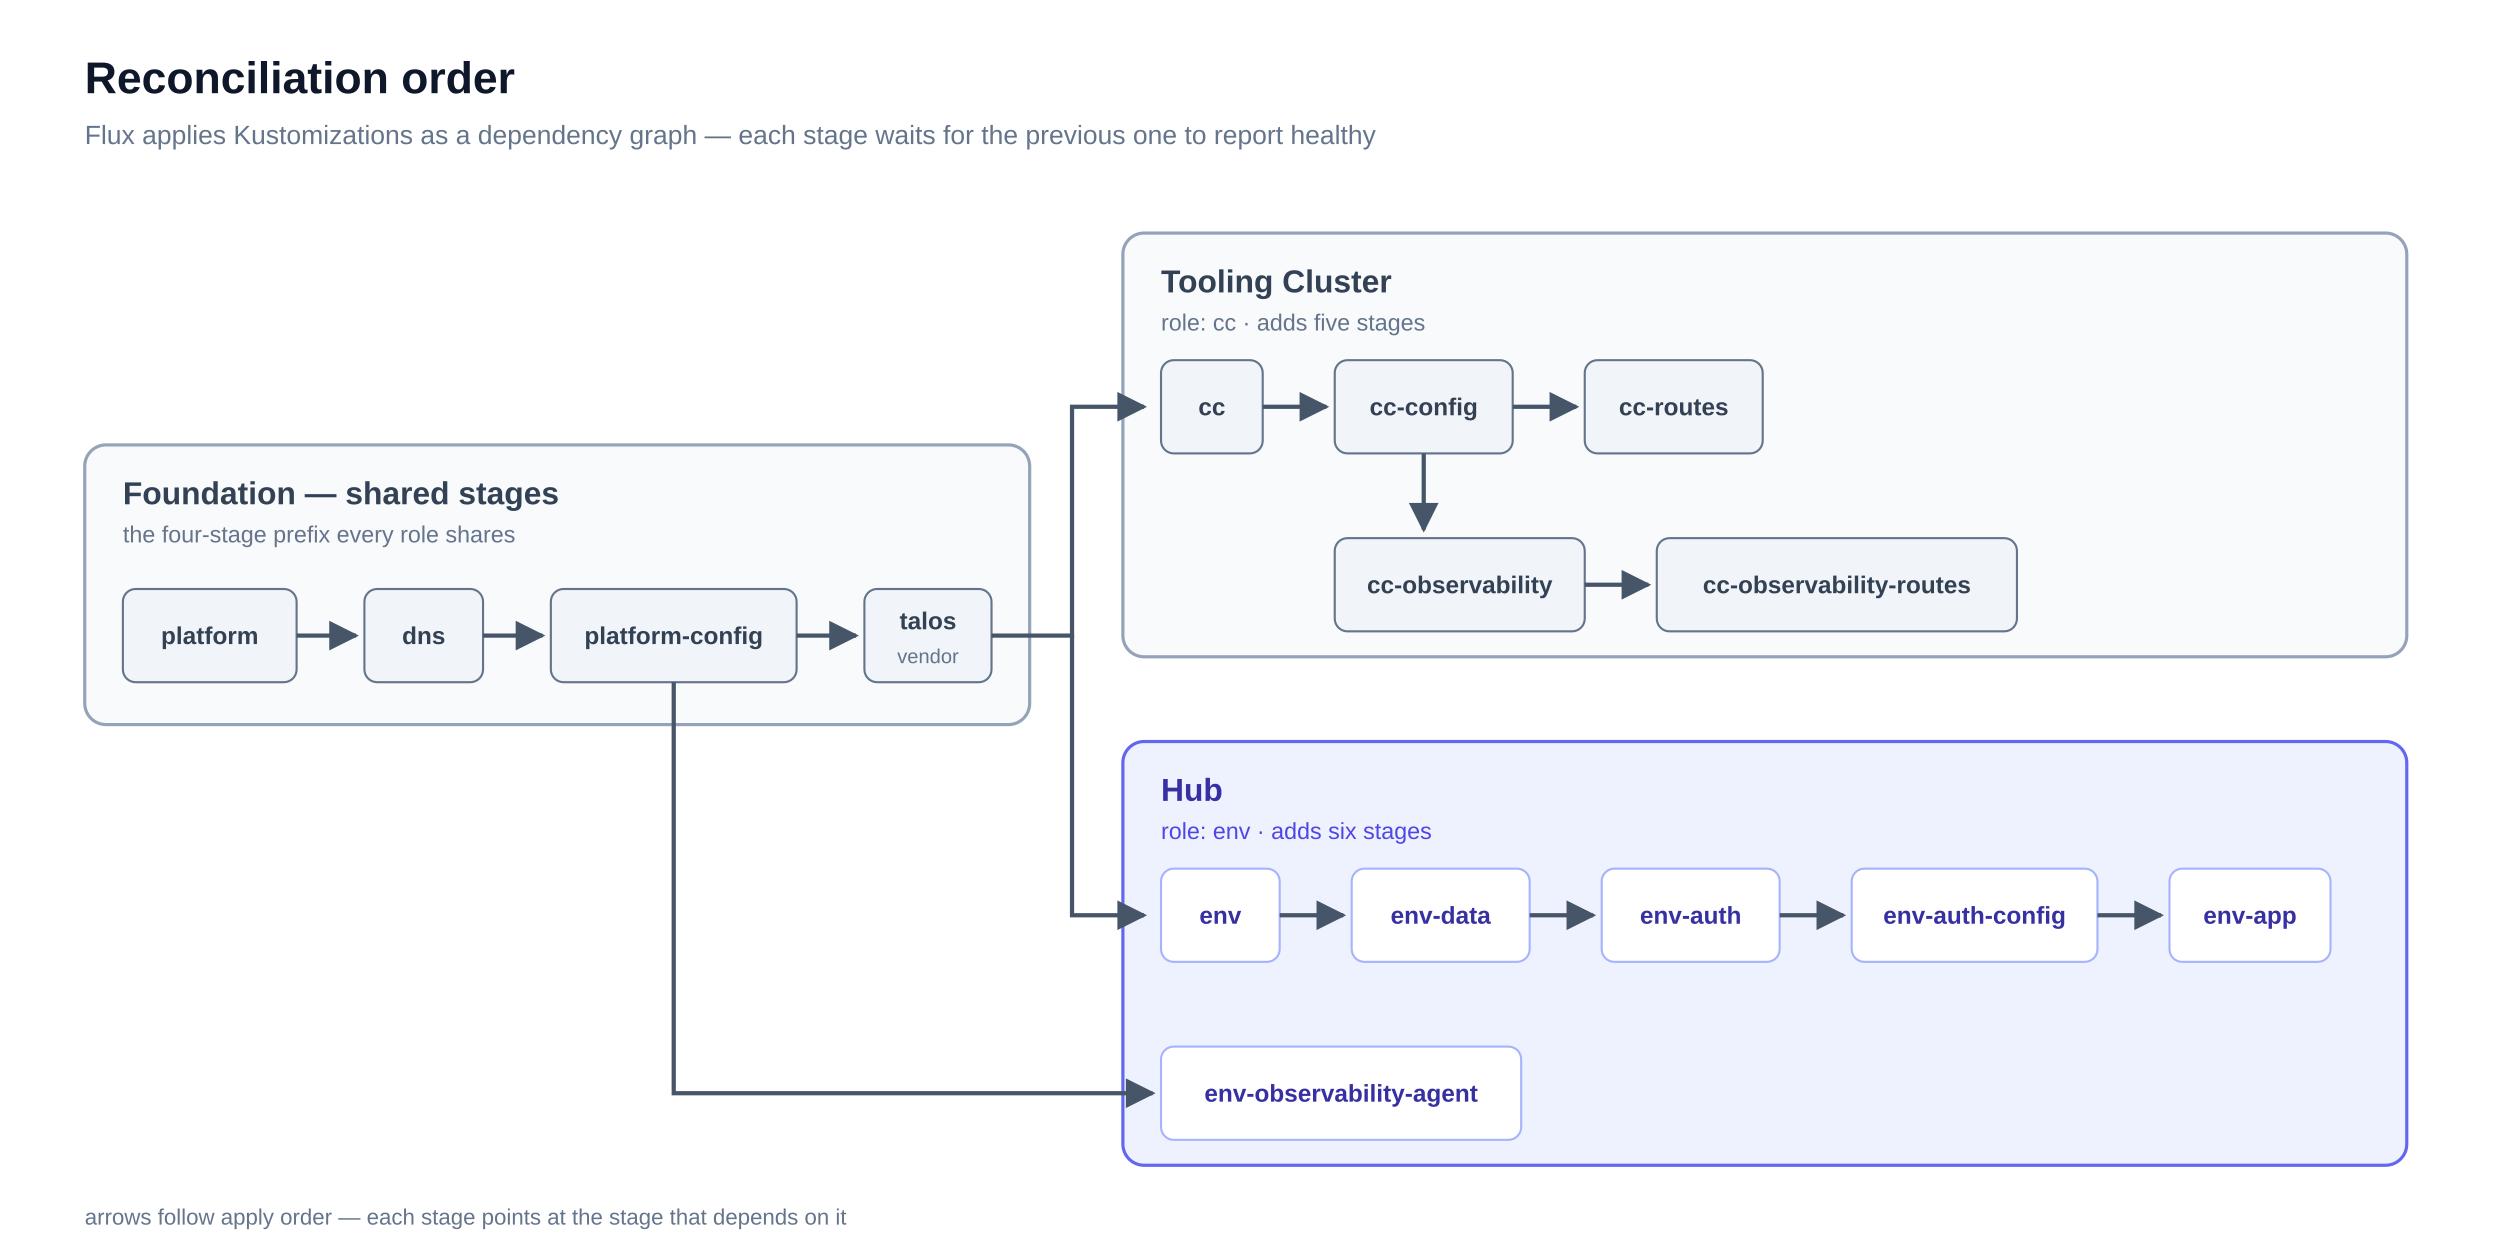
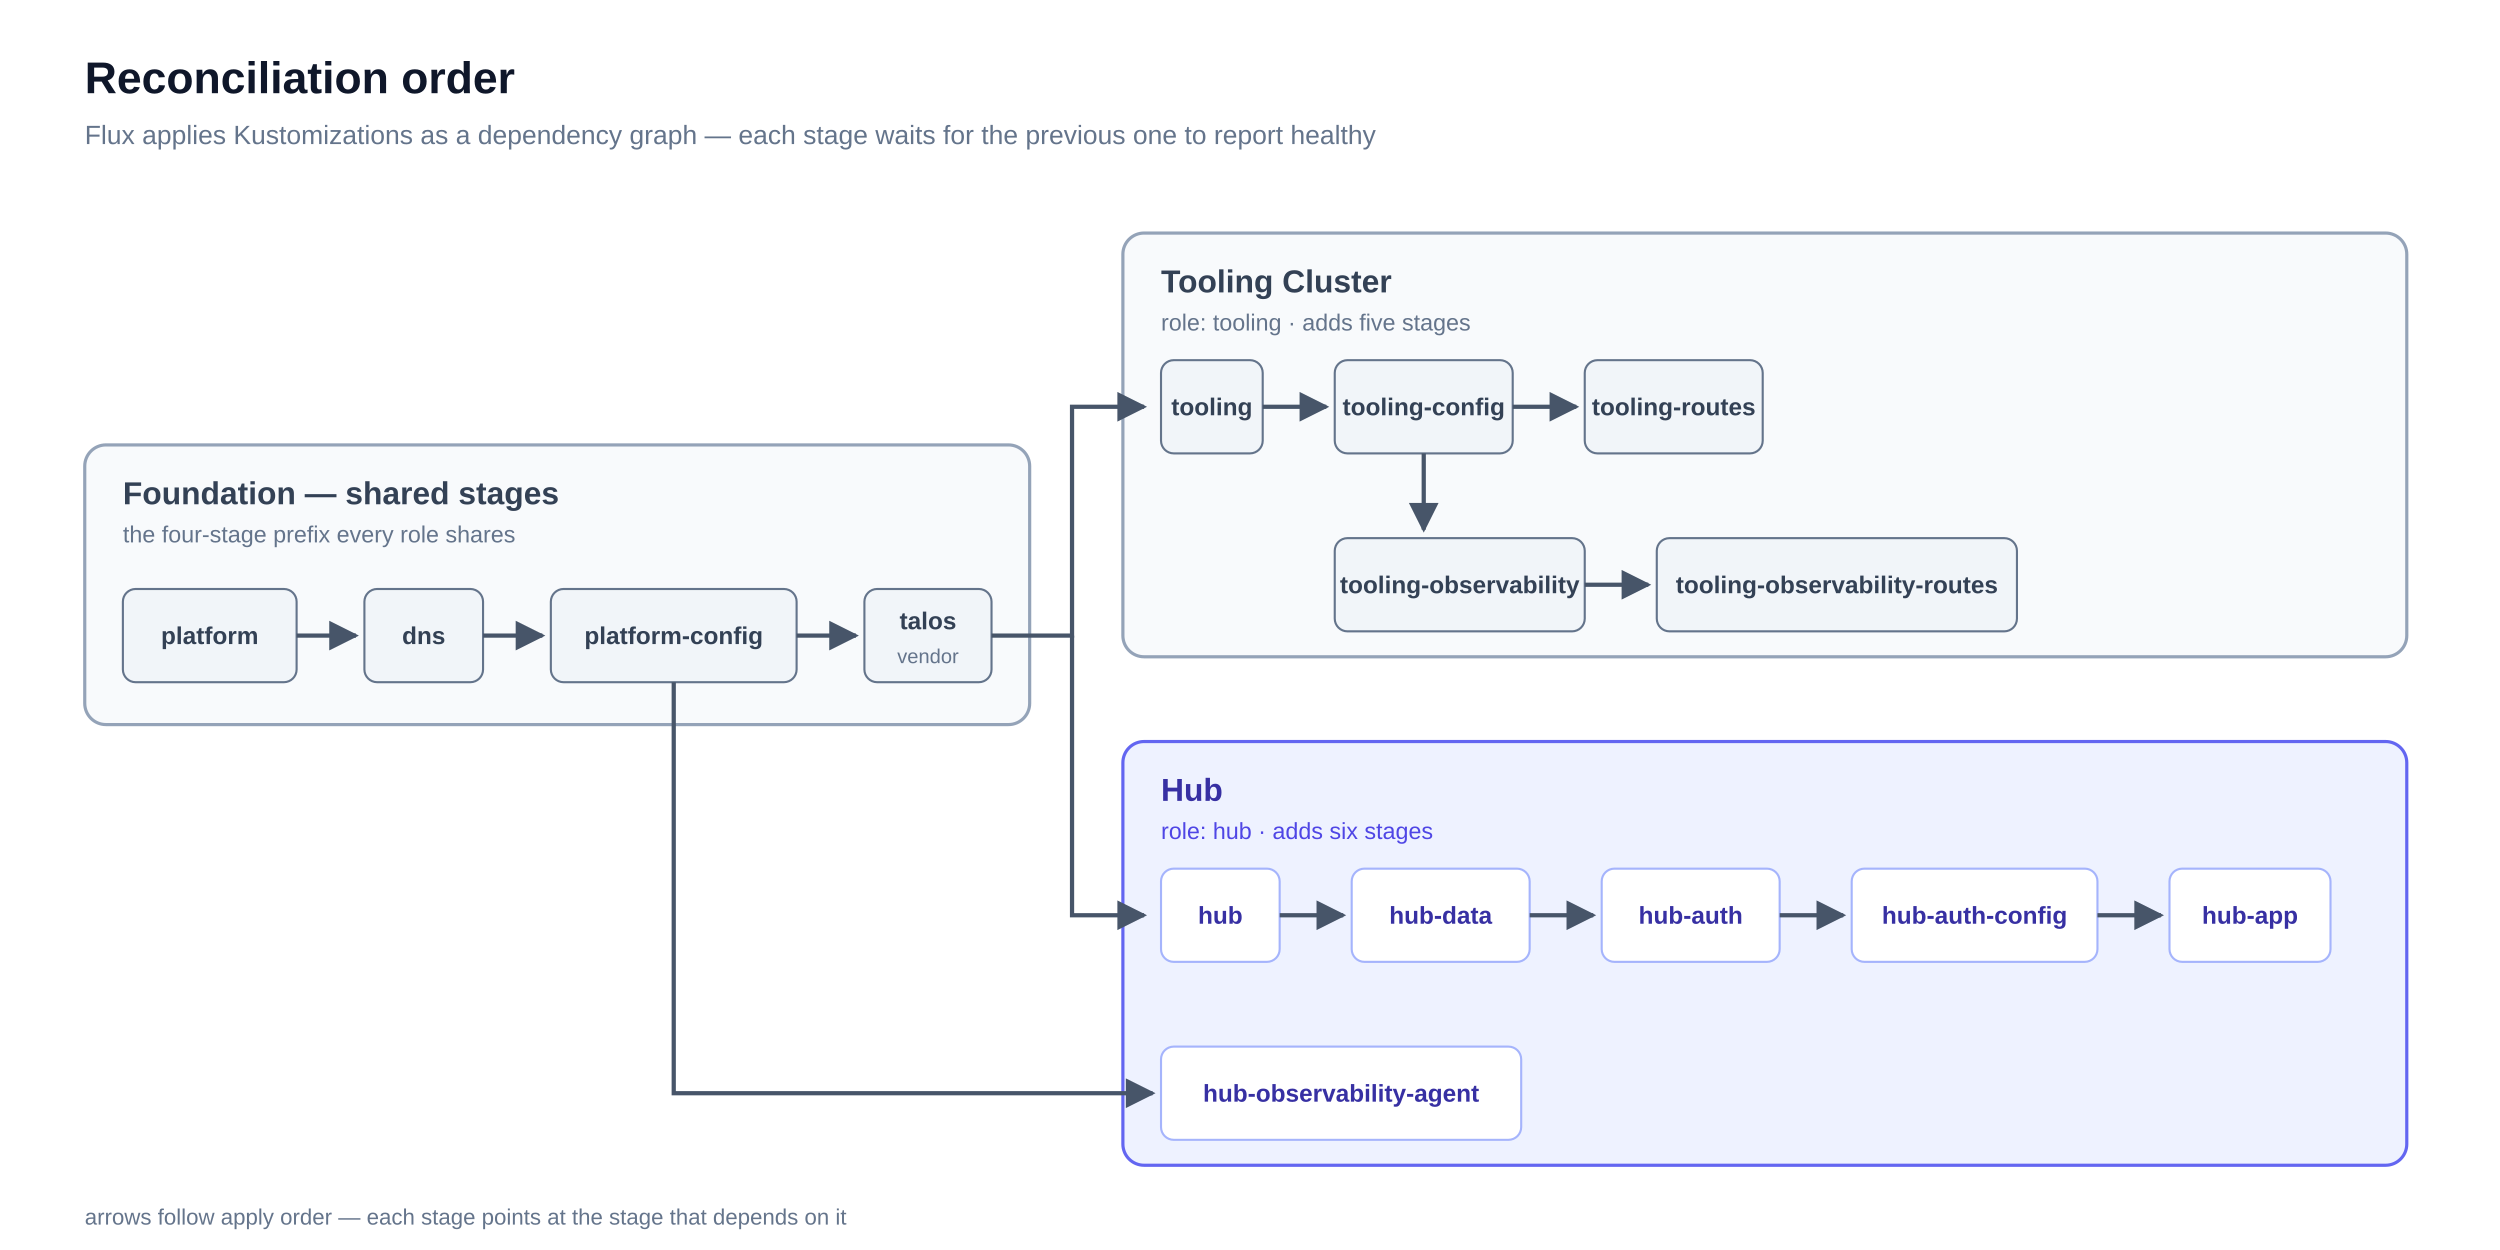
<svg xmlns="http://www.w3.org/2000/svg" viewBox="0 0 1180 590" font-family="Helvetica Neue, Arial, sans-serif">
  <defs>
    <marker id="arrow" viewBox="0 0 10 10" refX="9" refY="5" markerWidth="7" markerHeight="7" orient="auto-start-reverse">
      <path d="M0,0 L10,5 L0,10 z" fill="#475569" />
    </marker>
  </defs>
  <rect x="0" y="0" width="1180" height="590" fill="#ffffff" />
  <text x="40" y="44" font-size="21" font-weight="700" fill="#0f172a">Reconciliation order</text>
  <text x="40" y="68" font-size="12.5" fill="#64748b">Flux applies Kustomizations as a dependency graph — each stage waits for the previous one to report healthy</text>
  <rect x="40" y="210" width="446" height="132" rx="10" fill="#f8fafc" stroke="#94a3b8" stroke-width="1.5" />
  <text x="58" y="238" font-size="15" font-weight="700" fill="#334155">Foundation — shared stages</text>
  <text x="58" y="256" font-size="11" fill="#64748b">the four-stage prefix every role shares</text>
  <rect x="58" y="278" width="82" height="44" rx="6" fill="#f1f5f9" stroke="#64748b" />
  <text x="99" y="304" font-size="11.5" font-weight="700" fill="#334155" text-anchor="middle">platform</text>
  <rect x="172" y="278" width="56" height="44" rx="6" fill="#f1f5f9" stroke="#64748b" />
  <text x="200" y="304" font-size="11.5" font-weight="700" fill="#334155" text-anchor="middle">dns</text>
  <rect x="260" y="278" width="116" height="44" rx="6" fill="#f1f5f9" stroke="#64748b" />
  <text x="318" y="304" font-size="11.5" font-weight="700" fill="#334155" text-anchor="middle">platform-config</text>
  <rect x="408" y="278" width="60" height="44" rx="6" fill="#f1f5f9" stroke="#64748b" />
  <text x="438" y="297" font-size="11.5" font-weight="700" fill="#334155" text-anchor="middle">talos</text>
  <text x="438" y="313" font-size="9.5" fill="#64748b" text-anchor="middle">vendor</text>
  <line x1="140" y1="300" x2="168" y2="300" stroke="#475569" stroke-width="2" marker-end="url(#arrow)" />
  <line x1="228" y1="300" x2="256" y2="300" stroke="#475569" stroke-width="2" marker-end="url(#arrow)" />
  <line x1="376" y1="300" x2="404" y2="300" stroke="#475569" stroke-width="2" marker-end="url(#arrow)" />
  <rect x="530" y="110" width="606" height="200" rx="10" fill="#f8fafc" stroke="#94a3b8" stroke-width="1.5" />
  <text x="548" y="138" font-size="15" font-weight="700" fill="#334155">Tooling Cluster</text>
-   <text x="548" y="156" font-size="11" fill="#64748b">role: cc · adds five stages</text>
+   <text x="548" y="156" font-size="11" fill="#64748b">role: tooling · adds five stages</text>
  <rect x="548" y="170" width="48" height="44" rx="6" fill="#f1f5f9" stroke="#64748b" />
-   <text x="572" y="196" font-size="11.5" font-weight="700" fill="#334155" text-anchor="middle">cc</text>
+   <text x="572" y="196" font-size="11.5" font-weight="700" fill="#334155" text-anchor="middle">tooling</text>
  <rect x="630" y="170" width="84" height="44" rx="6" fill="#f1f5f9" stroke="#64748b" />
-   <text x="672" y="196" font-size="11.5" font-weight="700" fill="#334155" text-anchor="middle">cc-config</text>
+   <text x="672" y="196" font-size="11.5" font-weight="700" fill="#334155" text-anchor="middle">tooling-config</text>
  <rect x="748" y="170" width="84" height="44" rx="6" fill="#f1f5f9" stroke="#64748b" />
-   <text x="790" y="196" font-size="11.5" font-weight="700" fill="#334155" text-anchor="middle">cc-routes</text>
+   <text x="790" y="196" font-size="11.5" font-weight="700" fill="#334155" text-anchor="middle">tooling-routes</text>
  <rect x="630" y="254" width="118" height="44" rx="6" fill="#f1f5f9" stroke="#64748b" />
-   <text x="689" y="280" font-size="11.5" font-weight="700" fill="#334155" text-anchor="middle">cc-observability</text>
+   <text x="689" y="280" font-size="11.5" font-weight="700" fill="#334155" text-anchor="middle">tooling-observability</text>
  <rect x="782" y="254" width="170" height="44" rx="6" fill="#f1f5f9" stroke="#64748b" />
-   <text x="867" y="280" font-size="11.5" font-weight="700" fill="#334155" text-anchor="middle">cc-observability-routes</text>
+   <text x="867" y="280" font-size="11.5" font-weight="700" fill="#334155" text-anchor="middle">tooling-observability-routes</text>
  <line x1="596" y1="192" x2="626" y2="192" stroke="#475569" stroke-width="2" marker-end="url(#arrow)" />
  <line x1="714" y1="192" x2="744" y2="192" stroke="#475569" stroke-width="2" marker-end="url(#arrow)" />
  <line x1="672" y1="214" x2="672" y2="250" stroke="#475569" stroke-width="2" marker-end="url(#arrow)" />
  <line x1="748" y1="276" x2="778" y2="276" stroke="#475569" stroke-width="2" marker-end="url(#arrow)" />
  <rect x="530" y="350" width="606" height="200" rx="10" fill="#eef2ff" stroke="#6366f1" stroke-width="1.5" />
  <text x="548" y="378" font-size="15" font-weight="700" fill="#3730a3">Hub</text>
-   <text x="548" y="396" font-size="11" fill="#4f46e5">role: env · adds six stages</text>
+   <text x="548" y="396" font-size="11" fill="#4f46e5">role: hub · adds six stages</text>
  <rect x="548" y="410" width="56" height="44" rx="6" fill="#ffffff" stroke="#a5b4fc" />
-   <text x="576" y="436" font-size="11.5" font-weight="700" fill="#3730a3" text-anchor="middle">env</text>
+   <text x="576" y="436" font-size="11.5" font-weight="700" fill="#3730a3" text-anchor="middle">hub</text>
  <rect x="638" y="410" width="84" height="44" rx="6" fill="#ffffff" stroke="#a5b4fc" />
-   <text x="680" y="436" font-size="11.5" font-weight="700" fill="#3730a3" text-anchor="middle">env-data</text>
+   <text x="680" y="436" font-size="11.5" font-weight="700" fill="#3730a3" text-anchor="middle">hub-data</text>
  <rect x="756" y="410" width="84" height="44" rx="6" fill="#ffffff" stroke="#a5b4fc" />
-   <text x="798" y="436" font-size="11.5" font-weight="700" fill="#3730a3" text-anchor="middle">env-auth</text>
+   <text x="798" y="436" font-size="11.5" font-weight="700" fill="#3730a3" text-anchor="middle">hub-auth</text>
  <rect x="874" y="410" width="116" height="44" rx="6" fill="#ffffff" stroke="#a5b4fc" />
-   <text x="932" y="436" font-size="11.5" font-weight="700" fill="#3730a3" text-anchor="middle">env-auth-config</text>
+   <text x="932" y="436" font-size="11.5" font-weight="700" fill="#3730a3" text-anchor="middle">hub-auth-config</text>
  <rect x="1024" y="410" width="76" height="44" rx="6" fill="#ffffff" stroke="#a5b4fc" />
-   <text x="1062" y="436" font-size="11.5" font-weight="700" fill="#3730a3" text-anchor="middle">env-app</text>
+   <text x="1062" y="436" font-size="11.5" font-weight="700" fill="#3730a3" text-anchor="middle">hub-app</text>
  <rect x="548" y="494" width="170" height="44" rx="6" fill="#ffffff" stroke="#a5b4fc" />
-   <text x="633" y="520" font-size="11.5" font-weight="700" fill="#3730a3" text-anchor="middle">env-observability-agent</text>
+   <text x="633" y="520" font-size="11.5" font-weight="700" fill="#3730a3" text-anchor="middle">hub-observability-agent</text>
  <line x1="604" y1="432" x2="634" y2="432" stroke="#475569" stroke-width="2" marker-end="url(#arrow)" />
  <line x1="722" y1="432" x2="752" y2="432" stroke="#475569" stroke-width="2" marker-end="url(#arrow)" />
  <line x1="840" y1="432" x2="870" y2="432" stroke="#475569" stroke-width="2" marker-end="url(#arrow)" />
  <line x1="990" y1="432" x2="1020" y2="432" stroke="#475569" stroke-width="2" marker-end="url(#arrow)" />
  <path d="M468 300 H506 V192 H540" fill="none" stroke="#475569" stroke-width="2" marker-end="url(#arrow)" />
  <path d="M506 300 V432 H540" fill="none" stroke="#475569" stroke-width="2" marker-end="url(#arrow)" />
  <path d="M318 322 V516 H544" fill="none" stroke="#475569" stroke-width="2" marker-end="url(#arrow)" />
  <text x="40" y="578" font-size="10.5" fill="#64748b">arrows follow apply order — each stage points at the stage that depends on it</text>
</svg>
